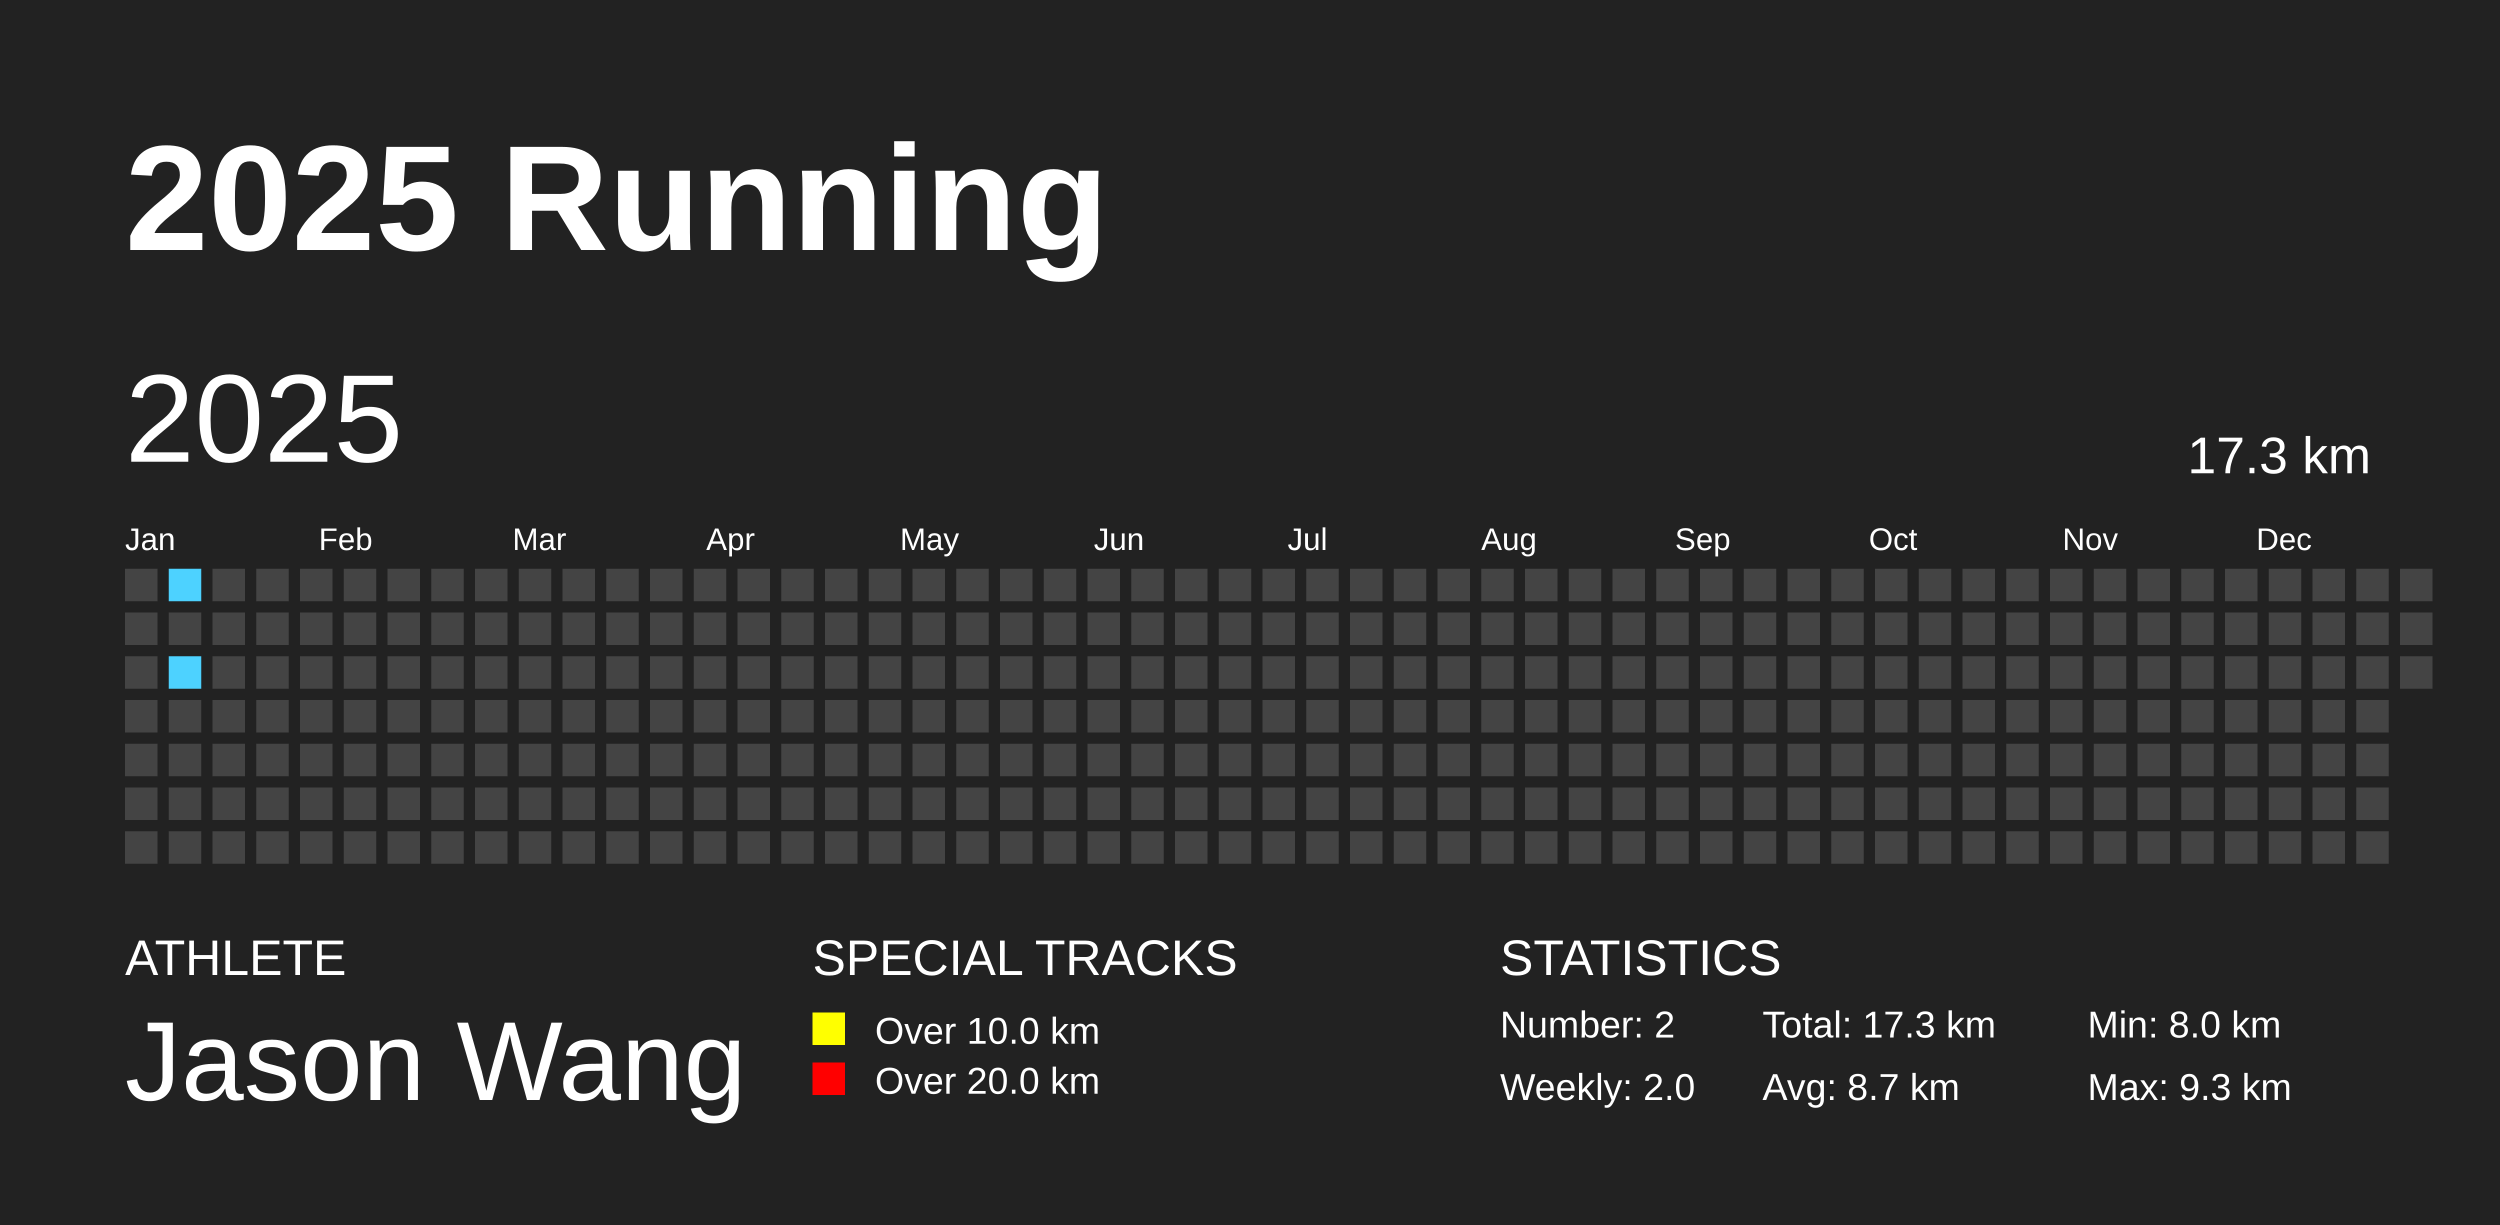
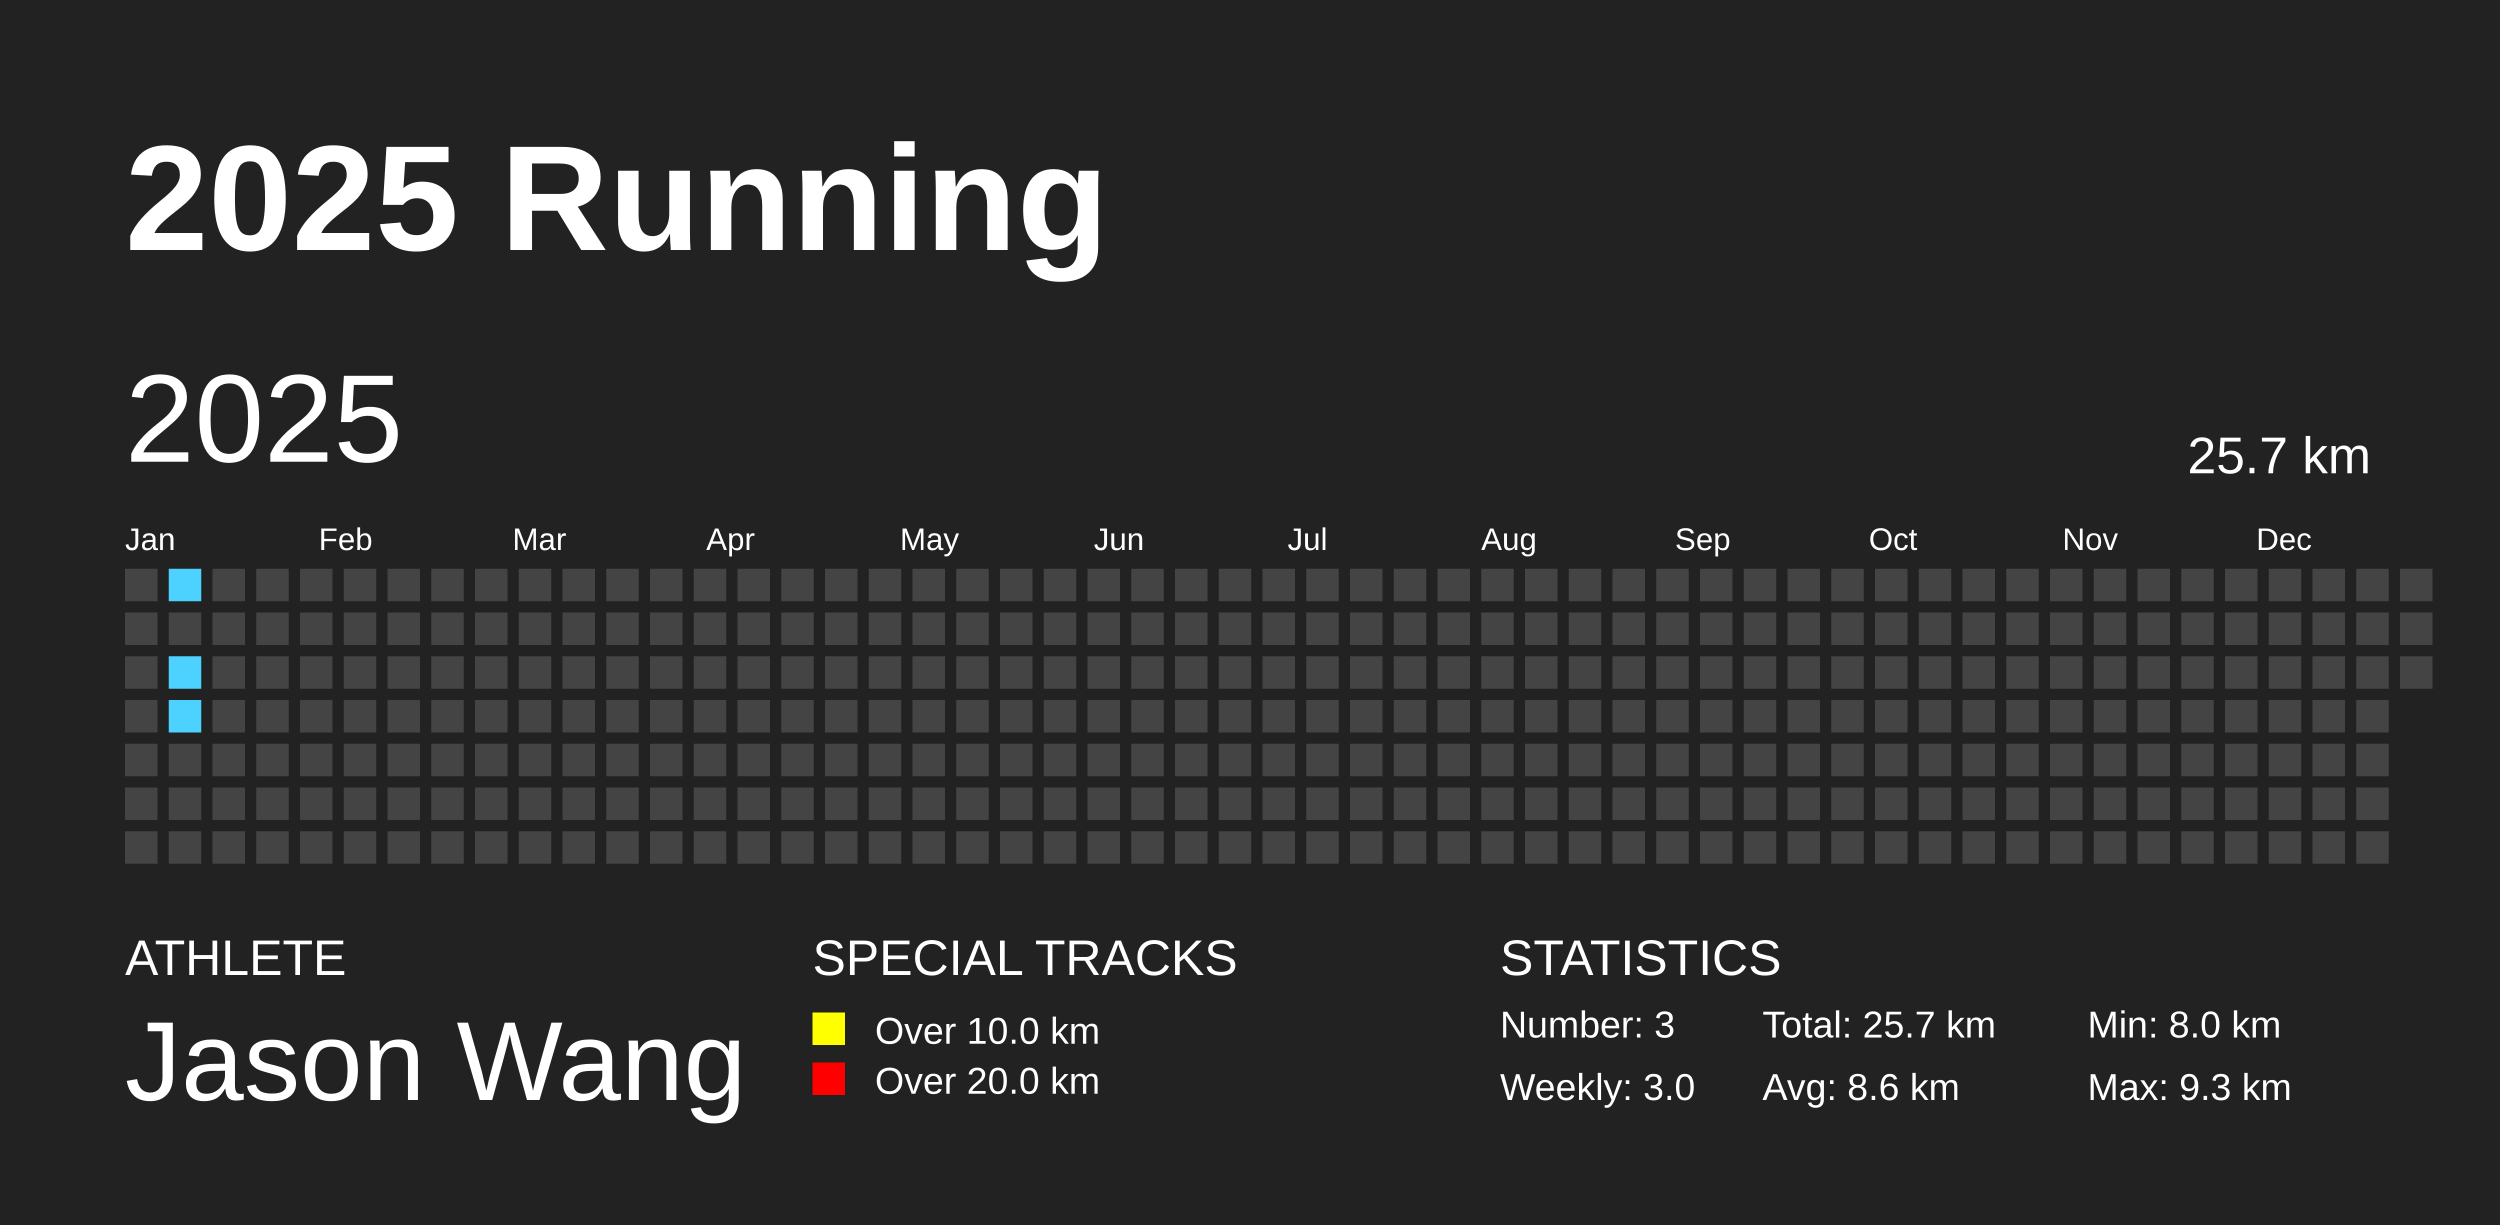
<svg xmlns="http://www.w3.org/2000/svg" baseProfile="full" height="98mm" version="1.1" viewBox="0,0,200,98" width="200mm">
  <defs />
  <rect fill="#222222" height="98" width="200" x="0" y="0" />
  <text fill="#FFFFFF" style="font-size:12px; font-family:Arial; font-weight:bold;" x="10" y="20">2025 Running</text>
  <text fill="#FFFFFF" style="font-size:4px; font-family:Arial" x="10" y="78">ATHLETE</text>
  <text fill="#FFFFFF" style="font-size:9px; font-family:Arial" x="10" y="88">Jason Wang</text>
  <text fill="#FFFFFF" style="font-size:4px; font-family:Arial" x="65" y="78">SPECIAL TRACKS</text>
  <rect fill="yellow" height="2.6" width="2.6" x="65" y="81" />
  <text fill="#FFFFFF" style="font-size:3px; font-family:Arial" x="70" y="83.5">Over 10.0 km</text>
  <rect fill="red" height="2.6" width="2.6" x="65" y="85" />
  <text fill="#FFFFFF" style="font-size:3px; font-family:Arial" x="70" y="87.5">Over 20.0 km</text>
  <text fill="#FFFFFF" style="font-size:4px; font-family:Arial" x="120" y="78">STATISTICS</text>
-   <text fill="#FFFFFF" style="font-size:3px; font-family:Arial" x="120" y="83">Number: 2</text>
-   <text fill="#FFFFFF" style="font-size:3px; font-family:Arial" x="120" y="88">Weekly: 2.0</text>
-   <text fill="#FFFFFF" style="font-size:3px; font-family:Arial" x="141" y="83">Total: 17.3 km</text>
-   <text fill="#FFFFFF" style="font-size:3px; font-family:Arial" x="141" y="88">Avg: 8.7 km</text>
+   <text fill="#FFFFFF" style="font-size:3px; font-family:Arial" x="120" y="83">Number: 3</text>
+   <text fill="#FFFFFF" style="font-size:3px; font-family:Arial" x="120" y="88">Weekly: 3.0</text>
+   <text fill="#FFFFFF" style="font-size:3px; font-family:Arial" x="141" y="83">Total: 25.7 km</text>
+   <text fill="#FFFFFF" style="font-size:3px; font-family:Arial" x="141" y="88">Avg: 8.6 km</text>
  <text fill="#FFFFFF" style="font-size:3px; font-family:Arial" x="167" y="83">Min: 8.0 km</text>
  <text fill="#FFFFFF" style="font-size:3px; font-family:Arial" x="167" y="88">Max: 9.3 km</text>
  <text dominant-baseline="hanging" fill="#FFFFFF" style="font-size:10.0px; font-family:Arial;" x="10" y="30">2025</text>
-   <text dominant-baseline="hanging" fill="#FFFFFF" style="font-size:4.125px; font-family:Arial;" x="175" y="35">17.3 km</text>
+   <text dominant-baseline="hanging" fill="#FFFFFF" style="font-size:4.125px; font-family:Arial;" x="175" y="35">25.7 km</text>
  <text fill="#FFFFFF" style="font-size:2.5px; font-family:Arial" x="10.0" y="44">Jan</text>
  <text fill="#FFFFFF" style="font-size:2.5px; font-family:Arial" x="25.5" y="44">Feb</text>
  <text fill="#FFFFFF" style="font-size:2.5px; font-family:Arial" x="41.0" y="44">Mar</text>
  <text fill="#FFFFFF" style="font-size:2.5px; font-family:Arial" x="56.5" y="44">Apr</text>
  <text fill="#FFFFFF" style="font-size:2.5px; font-family:Arial" x="72.0" y="44">May</text>
  <text fill="#FFFFFF" style="font-size:2.5px; font-family:Arial" x="87.5" y="44">Jun</text>
  <text fill="#FFFFFF" style="font-size:2.5px; font-family:Arial" x="103.0" y="44">Jul</text>
  <text fill="#FFFFFF" style="font-size:2.5px; font-family:Arial" x="118.5" y="44">Aug</text>
  <text fill="#FFFFFF" style="font-size:2.5px; font-family:Arial" x="134.0" y="44">Sep</text>
  <text fill="#FFFFFF" style="font-size:2.5px; font-family:Arial" x="149.5" y="44">Oct</text>
  <text fill="#FFFFFF" style="font-size:2.5px; font-family:Arial" x="165.0" y="44">Nov</text>
  <text fill="#FFFFFF" style="font-size:2.5px; font-family:Arial" x="180.5" y="44">Dec</text>
  <rect fill="#444444" height="2.6" width="2.6" x="10.0" y="45.5" />
  <rect fill="#444444" height="2.6" width="2.6" x="10.0" y="49.0" />
  <rect fill="#444444" height="2.6" width="2.6" x="10.0" y="52.5" />
  <rect fill="#444444" height="2.6" width="2.6" x="10.0" y="56.0" />
  <rect fill="#444444" height="2.6" width="2.6" x="10.0" y="59.5" />
  <rect fill="#444444" height="2.6" width="2.6" x="10.0" y="63.0" />
  <rect fill="#444444" height="2.6" width="2.6" x="10.0" y="66.5" />
  <rect fill="#4DD2FF" height="2.6" width="2.6" x="13.5" y="45.5" />
  <rect fill="#444444" height="2.6" width="2.6" x="13.5" y="49.0" />
  <rect fill="#4DD2FF" height="2.6" width="2.6" x="13.5" y="52.5" />
-   <rect fill="#444444" height="2.6" width="2.6" x="13.5" y="56.0" />
+   <rect fill="#4DD2FF" height="2.6" width="2.6" x="13.5" y="56.0" />
  <rect fill="#444444" height="2.6" width="2.6" x="13.5" y="59.5" />
  <rect fill="#444444" height="2.6" width="2.6" x="13.5" y="63.0" />
  <rect fill="#444444" height="2.6" width="2.6" x="13.5" y="66.5" />
  <rect fill="#444444" height="2.6" width="2.6" x="17.0" y="45.5" />
  <rect fill="#444444" height="2.6" width="2.6" x="17.0" y="49.0" />
  <rect fill="#444444" height="2.6" width="2.6" x="17.0" y="52.5" />
  <rect fill="#444444" height="2.6" width="2.6" x="17.0" y="56.0" />
  <rect fill="#444444" height="2.6" width="2.6" x="17.0" y="59.5" />
  <rect fill="#444444" height="2.6" width="2.6" x="17.0" y="63.0" />
  <rect fill="#444444" height="2.6" width="2.6" x="17.0" y="66.5" />
  <rect fill="#444444" height="2.6" width="2.6" x="20.5" y="45.5" />
  <rect fill="#444444" height="2.6" width="2.6" x="20.5" y="49.0" />
  <rect fill="#444444" height="2.6" width="2.6" x="20.5" y="52.5" />
  <rect fill="#444444" height="2.6" width="2.6" x="20.5" y="56.0" />
  <rect fill="#444444" height="2.6" width="2.6" x="20.5" y="59.5" />
  <rect fill="#444444" height="2.6" width="2.6" x="20.5" y="63.0" />
  <rect fill="#444444" height="2.6" width="2.6" x="20.5" y="66.5" />
  <rect fill="#444444" height="2.6" width="2.6" x="24.0" y="45.5" />
  <rect fill="#444444" height="2.6" width="2.6" x="24.0" y="49.0" />
  <rect fill="#444444" height="2.6" width="2.6" x="24.0" y="52.5" />
  <rect fill="#444444" height="2.6" width="2.6" x="24.0" y="56.0" />
  <rect fill="#444444" height="2.6" width="2.6" x="24.0" y="59.5" />
  <rect fill="#444444" height="2.6" width="2.6" x="24.0" y="63.0" />
  <rect fill="#444444" height="2.6" width="2.6" x="24.0" y="66.5" />
  <rect fill="#444444" height="2.6" width="2.6" x="27.5" y="45.5" />
  <rect fill="#444444" height="2.6" width="2.6" x="27.5" y="49.0" />
  <rect fill="#444444" height="2.6" width="2.6" x="27.5" y="52.5" />
  <rect fill="#444444" height="2.6" width="2.6" x="27.5" y="56.0" />
  <rect fill="#444444" height="2.6" width="2.6" x="27.5" y="59.5" />
  <rect fill="#444444" height="2.6" width="2.6" x="27.5" y="63.0" />
  <rect fill="#444444" height="2.6" width="2.6" x="27.5" y="66.5" />
  <rect fill="#444444" height="2.6" width="2.6" x="31.0" y="45.5" />
  <rect fill="#444444" height="2.6" width="2.6" x="31.0" y="49.0" />
  <rect fill="#444444" height="2.6" width="2.6" x="31.0" y="52.5" />
  <rect fill="#444444" height="2.6" width="2.6" x="31.0" y="56.0" />
  <rect fill="#444444" height="2.6" width="2.6" x="31.0" y="59.5" />
  <rect fill="#444444" height="2.6" width="2.6" x="31.0" y="63.0" />
  <rect fill="#444444" height="2.6" width="2.6" x="31.0" y="66.5" />
  <rect fill="#444444" height="2.6" width="2.6" x="34.5" y="45.5" />
  <rect fill="#444444" height="2.6" width="2.6" x="34.5" y="49.0" />
  <rect fill="#444444" height="2.6" width="2.6" x="34.5" y="52.5" />
  <rect fill="#444444" height="2.6" width="2.6" x="34.5" y="56.0" />
  <rect fill="#444444" height="2.6" width="2.6" x="34.5" y="59.5" />
  <rect fill="#444444" height="2.6" width="2.6" x="34.5" y="63.0" />
  <rect fill="#444444" height="2.6" width="2.6" x="34.5" y="66.5" />
  <rect fill="#444444" height="2.6" width="2.6" x="38.0" y="45.5" />
  <rect fill="#444444" height="2.6" width="2.6" x="38.0" y="49.0" />
  <rect fill="#444444" height="2.6" width="2.6" x="38.0" y="52.5" />
  <rect fill="#444444" height="2.6" width="2.6" x="38.0" y="56.0" />
  <rect fill="#444444" height="2.6" width="2.6" x="38.0" y="59.5" />
  <rect fill="#444444" height="2.6" width="2.6" x="38.0" y="63.0" />
  <rect fill="#444444" height="2.6" width="2.6" x="38.0" y="66.5" />
  <rect fill="#444444" height="2.6" width="2.6" x="41.5" y="45.5" />
  <rect fill="#444444" height="2.6" width="2.6" x="41.5" y="49.0" />
  <rect fill="#444444" height="2.6" width="2.6" x="41.5" y="52.5" />
  <rect fill="#444444" height="2.6" width="2.6" x="41.5" y="56.0" />
  <rect fill="#444444" height="2.6" width="2.6" x="41.5" y="59.5" />
  <rect fill="#444444" height="2.6" width="2.6" x="41.5" y="63.0" />
  <rect fill="#444444" height="2.6" width="2.6" x="41.5" y="66.5" />
  <rect fill="#444444" height="2.6" width="2.6" x="45.0" y="45.5" />
  <rect fill="#444444" height="2.6" width="2.6" x="45.0" y="49.0" />
  <rect fill="#444444" height="2.6" width="2.6" x="45.0" y="52.5" />
  <rect fill="#444444" height="2.6" width="2.6" x="45.0" y="56.0" />
  <rect fill="#444444" height="2.6" width="2.6" x="45.0" y="59.5" />
  <rect fill="#444444" height="2.6" width="2.6" x="45.0" y="63.0" />
  <rect fill="#444444" height="2.6" width="2.6" x="45.0" y="66.5" />
  <rect fill="#444444" height="2.6" width="2.6" x="48.5" y="45.5" />
  <rect fill="#444444" height="2.6" width="2.6" x="48.5" y="49.0" />
  <rect fill="#444444" height="2.6" width="2.6" x="48.5" y="52.5" />
  <rect fill="#444444" height="2.6" width="2.6" x="48.5" y="56.0" />
  <rect fill="#444444" height="2.6" width="2.6" x="48.5" y="59.5" />
  <rect fill="#444444" height="2.6" width="2.6" x="48.5" y="63.0" />
  <rect fill="#444444" height="2.6" width="2.6" x="48.5" y="66.5" />
  <rect fill="#444444" height="2.6" width="2.6" x="52.0" y="45.5" />
  <rect fill="#444444" height="2.6" width="2.6" x="52.0" y="49.0" />
  <rect fill="#444444" height="2.6" width="2.6" x="52.0" y="52.5" />
  <rect fill="#444444" height="2.6" width="2.6" x="52.0" y="56.0" />
  <rect fill="#444444" height="2.6" width="2.6" x="52.0" y="59.5" />
  <rect fill="#444444" height="2.6" width="2.6" x="52.0" y="63.0" />
  <rect fill="#444444" height="2.6" width="2.6" x="52.0" y="66.5" />
  <rect fill="#444444" height="2.6" width="2.6" x="55.5" y="45.5" />
  <rect fill="#444444" height="2.6" width="2.6" x="55.5" y="49.0" />
  <rect fill="#444444" height="2.6" width="2.6" x="55.5" y="52.5" />
  <rect fill="#444444" height="2.6" width="2.6" x="55.5" y="56.0" />
  <rect fill="#444444" height="2.6" width="2.6" x="55.5" y="59.5" />
  <rect fill="#444444" height="2.6" width="2.6" x="55.5" y="63.0" />
  <rect fill="#444444" height="2.6" width="2.6" x="55.5" y="66.5" />
  <rect fill="#444444" height="2.6" width="2.6" x="59.0" y="45.5" />
  <rect fill="#444444" height="2.6" width="2.6" x="59.0" y="49.0" />
  <rect fill="#444444" height="2.6" width="2.6" x="59.0" y="52.5" />
  <rect fill="#444444" height="2.6" width="2.6" x="59.0" y="56.0" />
  <rect fill="#444444" height="2.6" width="2.6" x="59.0" y="59.5" />
  <rect fill="#444444" height="2.6" width="2.6" x="59.0" y="63.0" />
  <rect fill="#444444" height="2.6" width="2.6" x="59.0" y="66.5" />
  <rect fill="#444444" height="2.6" width="2.6" x="62.5" y="45.5" />
  <rect fill="#444444" height="2.6" width="2.6" x="62.5" y="49.0" />
  <rect fill="#444444" height="2.6" width="2.6" x="62.5" y="52.5" />
  <rect fill="#444444" height="2.6" width="2.6" x="62.5" y="56.0" />
  <rect fill="#444444" height="2.6" width="2.6" x="62.5" y="59.5" />
  <rect fill="#444444" height="2.6" width="2.6" x="62.5" y="63.0" />
  <rect fill="#444444" height="2.6" width="2.6" x="62.5" y="66.5" />
  <rect fill="#444444" height="2.6" width="2.6" x="66.0" y="45.5" />
  <rect fill="#444444" height="2.6" width="2.6" x="66.0" y="49.0" />
  <rect fill="#444444" height="2.6" width="2.6" x="66.0" y="52.5" />
  <rect fill="#444444" height="2.6" width="2.6" x="66.0" y="56.0" />
  <rect fill="#444444" height="2.6" width="2.6" x="66.0" y="59.5" />
  <rect fill="#444444" height="2.6" width="2.6" x="66.0" y="63.0" />
  <rect fill="#444444" height="2.6" width="2.6" x="66.0" y="66.5" />
  <rect fill="#444444" height="2.6" width="2.6" x="69.5" y="45.5" />
  <rect fill="#444444" height="2.6" width="2.6" x="69.5" y="49.0" />
  <rect fill="#444444" height="2.6" width="2.6" x="69.5" y="52.5" />
  <rect fill="#444444" height="2.6" width="2.6" x="69.5" y="56.0" />
  <rect fill="#444444" height="2.6" width="2.6" x="69.5" y="59.5" />
  <rect fill="#444444" height="2.6" width="2.6" x="69.5" y="63.0" />
  <rect fill="#444444" height="2.6" width="2.6" x="69.5" y="66.5" />
  <rect fill="#444444" height="2.6" width="2.6" x="73.0" y="45.5" />
  <rect fill="#444444" height="2.6" width="2.6" x="73.0" y="49.0" />
  <rect fill="#444444" height="2.6" width="2.6" x="73.0" y="52.5" />
  <rect fill="#444444" height="2.6" width="2.6" x="73.0" y="56.0" />
  <rect fill="#444444" height="2.6" width="2.6" x="73.0" y="59.5" />
  <rect fill="#444444" height="2.6" width="2.6" x="73.0" y="63.0" />
  <rect fill="#444444" height="2.6" width="2.6" x="73.0" y="66.5" />
  <rect fill="#444444" height="2.6" width="2.6" x="76.5" y="45.5" />
  <rect fill="#444444" height="2.6" width="2.6" x="76.5" y="49.0" />
  <rect fill="#444444" height="2.6" width="2.6" x="76.5" y="52.5" />
  <rect fill="#444444" height="2.6" width="2.6" x="76.5" y="56.0" />
  <rect fill="#444444" height="2.6" width="2.6" x="76.5" y="59.5" />
  <rect fill="#444444" height="2.6" width="2.6" x="76.5" y="63.0" />
  <rect fill="#444444" height="2.6" width="2.6" x="76.5" y="66.5" />
  <rect fill="#444444" height="2.6" width="2.6" x="80.0" y="45.5" />
  <rect fill="#444444" height="2.6" width="2.6" x="80.0" y="49.0" />
  <rect fill="#444444" height="2.6" width="2.6" x="80.0" y="52.5" />
  <rect fill="#444444" height="2.6" width="2.6" x="80.0" y="56.0" />
  <rect fill="#444444" height="2.6" width="2.6" x="80.0" y="59.5" />
  <rect fill="#444444" height="2.6" width="2.6" x="80.0" y="63.0" />
  <rect fill="#444444" height="2.6" width="2.6" x="80.0" y="66.5" />
  <rect fill="#444444" height="2.6" width="2.6" x="83.5" y="45.5" />
  <rect fill="#444444" height="2.6" width="2.6" x="83.5" y="49.0" />
  <rect fill="#444444" height="2.6" width="2.6" x="83.5" y="52.5" />
  <rect fill="#444444" height="2.6" width="2.6" x="83.5" y="56.0" />
  <rect fill="#444444" height="2.6" width="2.6" x="83.5" y="59.5" />
  <rect fill="#444444" height="2.6" width="2.6" x="83.5" y="63.0" />
  <rect fill="#444444" height="2.6" width="2.6" x="83.5" y="66.5" />
  <rect fill="#444444" height="2.6" width="2.6" x="87.0" y="45.5" />
  <rect fill="#444444" height="2.6" width="2.6" x="87.0" y="49.0" />
  <rect fill="#444444" height="2.6" width="2.6" x="87.0" y="52.5" />
  <rect fill="#444444" height="2.6" width="2.6" x="87.0" y="56.0" />
  <rect fill="#444444" height="2.6" width="2.6" x="87.0" y="59.5" />
  <rect fill="#444444" height="2.6" width="2.6" x="87.0" y="63.0" />
  <rect fill="#444444" height="2.6" width="2.6" x="87.0" y="66.5" />
  <rect fill="#444444" height="2.6" width="2.6" x="90.5" y="45.5" />
  <rect fill="#444444" height="2.6" width="2.6" x="90.5" y="49.0" />
  <rect fill="#444444" height="2.6" width="2.6" x="90.5" y="52.5" />
  <rect fill="#444444" height="2.6" width="2.6" x="90.5" y="56.0" />
  <rect fill="#444444" height="2.6" width="2.6" x="90.5" y="59.5" />
  <rect fill="#444444" height="2.6" width="2.6" x="90.5" y="63.0" />
  <rect fill="#444444" height="2.6" width="2.6" x="90.5" y="66.5" />
  <rect fill="#444444" height="2.6" width="2.6" x="94.0" y="45.5" />
  <rect fill="#444444" height="2.6" width="2.6" x="94.0" y="49.0" />
  <rect fill="#444444" height="2.6" width="2.6" x="94.0" y="52.5" />
  <rect fill="#444444" height="2.6" width="2.6" x="94.0" y="56.0" />
  <rect fill="#444444" height="2.6" width="2.6" x="94.0" y="59.5" />
  <rect fill="#444444" height="2.6" width="2.6" x="94.0" y="63.0" />
  <rect fill="#444444" height="2.6" width="2.6" x="94.0" y="66.5" />
  <rect fill="#444444" height="2.6" width="2.6" x="97.5" y="45.5" />
  <rect fill="#444444" height="2.6" width="2.6" x="97.5" y="49.0" />
  <rect fill="#444444" height="2.6" width="2.6" x="97.5" y="52.5" />
  <rect fill="#444444" height="2.6" width="2.6" x="97.5" y="56.0" />
  <rect fill="#444444" height="2.6" width="2.6" x="97.5" y="59.5" />
  <rect fill="#444444" height="2.6" width="2.6" x="97.5" y="63.0" />
  <rect fill="#444444" height="2.6" width="2.6" x="97.5" y="66.5" />
  <rect fill="#444444" height="2.6" width="2.6" x="101.0" y="45.5" />
  <rect fill="#444444" height="2.6" width="2.6" x="101.0" y="49.0" />
  <rect fill="#444444" height="2.6" width="2.6" x="101.0" y="52.5" />
  <rect fill="#444444" height="2.6" width="2.6" x="101.0" y="56.0" />
  <rect fill="#444444" height="2.6" width="2.6" x="101.0" y="59.5" />
  <rect fill="#444444" height="2.6" width="2.6" x="101.0" y="63.0" />
  <rect fill="#444444" height="2.6" width="2.6" x="101.0" y="66.5" />
  <rect fill="#444444" height="2.6" width="2.6" x="104.5" y="45.5" />
  <rect fill="#444444" height="2.6" width="2.6" x="104.5" y="49.0" />
  <rect fill="#444444" height="2.6" width="2.6" x="104.5" y="52.5" />
  <rect fill="#444444" height="2.6" width="2.6" x="104.5" y="56.0" />
  <rect fill="#444444" height="2.6" width="2.6" x="104.5" y="59.5" />
  <rect fill="#444444" height="2.6" width="2.6" x="104.5" y="63.0" />
  <rect fill="#444444" height="2.6" width="2.6" x="104.5" y="66.5" />
  <rect fill="#444444" height="2.6" width="2.6" x="108.0" y="45.5" />
  <rect fill="#444444" height="2.6" width="2.6" x="108.0" y="49.0" />
  <rect fill="#444444" height="2.6" width="2.6" x="108.0" y="52.5" />
  <rect fill="#444444" height="2.6" width="2.6" x="108.0" y="56.0" />
  <rect fill="#444444" height="2.6" width="2.6" x="108.0" y="59.5" />
  <rect fill="#444444" height="2.6" width="2.6" x="108.0" y="63.0" />
  <rect fill="#444444" height="2.6" width="2.6" x="108.0" y="66.5" />
  <rect fill="#444444" height="2.6" width="2.6" x="111.5" y="45.5" />
  <rect fill="#444444" height="2.6" width="2.6" x="111.5" y="49.0" />
  <rect fill="#444444" height="2.6" width="2.6" x="111.5" y="52.5" />
  <rect fill="#444444" height="2.6" width="2.6" x="111.5" y="56.0" />
  <rect fill="#444444" height="2.6" width="2.6" x="111.5" y="59.5" />
  <rect fill="#444444" height="2.6" width="2.6" x="111.5" y="63.0" />
  <rect fill="#444444" height="2.6" width="2.6" x="111.5" y="66.5" />
  <rect fill="#444444" height="2.6" width="2.6" x="115.0" y="45.5" />
  <rect fill="#444444" height="2.6" width="2.6" x="115.0" y="49.0" />
  <rect fill="#444444" height="2.6" width="2.6" x="115.0" y="52.5" />
  <rect fill="#444444" height="2.6" width="2.6" x="115.0" y="56.0" />
  <rect fill="#444444" height="2.6" width="2.6" x="115.0" y="59.5" />
  <rect fill="#444444" height="2.6" width="2.6" x="115.0" y="63.0" />
  <rect fill="#444444" height="2.6" width="2.6" x="115.0" y="66.5" />
  <rect fill="#444444" height="2.6" width="2.6" x="118.5" y="45.5" />
  <rect fill="#444444" height="2.6" width="2.6" x="118.5" y="49.0" />
  <rect fill="#444444" height="2.6" width="2.6" x="118.5" y="52.5" />
  <rect fill="#444444" height="2.6" width="2.6" x="118.5" y="56.0" />
  <rect fill="#444444" height="2.6" width="2.6" x="118.5" y="59.5" />
  <rect fill="#444444" height="2.6" width="2.6" x="118.5" y="63.0" />
  <rect fill="#444444" height="2.6" width="2.6" x="118.5" y="66.5" />
  <rect fill="#444444" height="2.6" width="2.6" x="122.0" y="45.5" />
  <rect fill="#444444" height="2.6" width="2.6" x="122.0" y="49.0" />
  <rect fill="#444444" height="2.6" width="2.6" x="122.0" y="52.5" />
  <rect fill="#444444" height="2.6" width="2.6" x="122.0" y="56.0" />
  <rect fill="#444444" height="2.6" width="2.6" x="122.0" y="59.5" />
  <rect fill="#444444" height="2.6" width="2.6" x="122.0" y="63.0" />
  <rect fill="#444444" height="2.6" width="2.6" x="122.0" y="66.5" />
  <rect fill="#444444" height="2.6" width="2.6" x="125.5" y="45.5" />
  <rect fill="#444444" height="2.6" width="2.6" x="125.5" y="49.0" />
  <rect fill="#444444" height="2.6" width="2.6" x="125.5" y="52.5" />
  <rect fill="#444444" height="2.6" width="2.6" x="125.5" y="56.0" />
  <rect fill="#444444" height="2.6" width="2.6" x="125.5" y="59.5" />
  <rect fill="#444444" height="2.6" width="2.6" x="125.5" y="63.0" />
  <rect fill="#444444" height="2.6" width="2.6" x="125.5" y="66.5" />
  <rect fill="#444444" height="2.6" width="2.6" x="129.0" y="45.5" />
  <rect fill="#444444" height="2.6" width="2.6" x="129.0" y="49.0" />
  <rect fill="#444444" height="2.6" width="2.6" x="129.0" y="52.5" />
  <rect fill="#444444" height="2.6" width="2.6" x="129.0" y="56.0" />
  <rect fill="#444444" height="2.6" width="2.6" x="129.0" y="59.5" />
  <rect fill="#444444" height="2.6" width="2.6" x="129.0" y="63.0" />
  <rect fill="#444444" height="2.6" width="2.6" x="129.0" y="66.5" />
  <rect fill="#444444" height="2.6" width="2.6" x="132.5" y="45.5" />
  <rect fill="#444444" height="2.6" width="2.6" x="132.5" y="49.0" />
  <rect fill="#444444" height="2.6" width="2.6" x="132.5" y="52.5" />
  <rect fill="#444444" height="2.6" width="2.6" x="132.5" y="56.0" />
  <rect fill="#444444" height="2.6" width="2.6" x="132.5" y="59.5" />
  <rect fill="#444444" height="2.6" width="2.6" x="132.5" y="63.0" />
  <rect fill="#444444" height="2.6" width="2.6" x="132.5" y="66.5" />
  <rect fill="#444444" height="2.6" width="2.6" x="136.0" y="45.5" />
  <rect fill="#444444" height="2.6" width="2.6" x="136.0" y="49.0" />
  <rect fill="#444444" height="2.6" width="2.6" x="136.0" y="52.5" />
  <rect fill="#444444" height="2.6" width="2.6" x="136.0" y="56.0" />
  <rect fill="#444444" height="2.6" width="2.6" x="136.0" y="59.5" />
  <rect fill="#444444" height="2.6" width="2.6" x="136.0" y="63.0" />
  <rect fill="#444444" height="2.6" width="2.6" x="136.0" y="66.5" />
  <rect fill="#444444" height="2.6" width="2.6" x="139.5" y="45.5" />
  <rect fill="#444444" height="2.6" width="2.6" x="139.5" y="49.0" />
  <rect fill="#444444" height="2.6" width="2.6" x="139.5" y="52.5" />
  <rect fill="#444444" height="2.6" width="2.6" x="139.5" y="56.0" />
  <rect fill="#444444" height="2.6" width="2.6" x="139.5" y="59.5" />
  <rect fill="#444444" height="2.6" width="2.6" x="139.5" y="63.0" />
  <rect fill="#444444" height="2.6" width="2.6" x="139.5" y="66.5" />
  <rect fill="#444444" height="2.6" width="2.6" x="143.0" y="45.5" />
  <rect fill="#444444" height="2.6" width="2.6" x="143.0" y="49.0" />
  <rect fill="#444444" height="2.6" width="2.6" x="143.0" y="52.5" />
  <rect fill="#444444" height="2.6" width="2.6" x="143.0" y="56.0" />
  <rect fill="#444444" height="2.6" width="2.6" x="143.0" y="59.5" />
  <rect fill="#444444" height="2.6" width="2.6" x="143.0" y="63.0" />
  <rect fill="#444444" height="2.6" width="2.6" x="143.0" y="66.5" />
  <rect fill="#444444" height="2.6" width="2.6" x="146.5" y="45.5" />
  <rect fill="#444444" height="2.6" width="2.6" x="146.5" y="49.0" />
  <rect fill="#444444" height="2.6" width="2.6" x="146.5" y="52.5" />
  <rect fill="#444444" height="2.6" width="2.6" x="146.5" y="56.0" />
  <rect fill="#444444" height="2.6" width="2.6" x="146.5" y="59.5" />
  <rect fill="#444444" height="2.6" width="2.6" x="146.5" y="63.0" />
  <rect fill="#444444" height="2.6" width="2.6" x="146.5" y="66.5" />
  <rect fill="#444444" height="2.6" width="2.6" x="150.0" y="45.5" />
  <rect fill="#444444" height="2.6" width="2.6" x="150.0" y="49.0" />
  <rect fill="#444444" height="2.6" width="2.6" x="150.0" y="52.5" />
  <rect fill="#444444" height="2.6" width="2.6" x="150.0" y="56.0" />
  <rect fill="#444444" height="2.6" width="2.6" x="150.0" y="59.5" />
  <rect fill="#444444" height="2.6" width="2.6" x="150.0" y="63.0" />
  <rect fill="#444444" height="2.6" width="2.6" x="150.0" y="66.5" />
  <rect fill="#444444" height="2.6" width="2.6" x="153.5" y="45.5" />
  <rect fill="#444444" height="2.6" width="2.6" x="153.5" y="49.0" />
  <rect fill="#444444" height="2.6" width="2.6" x="153.5" y="52.5" />
  <rect fill="#444444" height="2.6" width="2.6" x="153.5" y="56.0" />
  <rect fill="#444444" height="2.6" width="2.6" x="153.5" y="59.5" />
  <rect fill="#444444" height="2.6" width="2.6" x="153.5" y="63.0" />
  <rect fill="#444444" height="2.6" width="2.6" x="153.5" y="66.5" />
  <rect fill="#444444" height="2.6" width="2.6" x="157.0" y="45.5" />
  <rect fill="#444444" height="2.6" width="2.6" x="157.0" y="49.0" />
  <rect fill="#444444" height="2.6" width="2.6" x="157.0" y="52.5" />
  <rect fill="#444444" height="2.6" width="2.6" x="157.0" y="56.0" />
  <rect fill="#444444" height="2.6" width="2.6" x="157.0" y="59.5" />
  <rect fill="#444444" height="2.6" width="2.6" x="157.0" y="63.0" />
  <rect fill="#444444" height="2.6" width="2.6" x="157.0" y="66.5" />
  <rect fill="#444444" height="2.6" width="2.6" x="160.5" y="45.5" />
  <rect fill="#444444" height="2.6" width="2.6" x="160.5" y="49.0" />
  <rect fill="#444444" height="2.6" width="2.6" x="160.5" y="52.5" />
  <rect fill="#444444" height="2.6" width="2.6" x="160.5" y="56.0" />
  <rect fill="#444444" height="2.6" width="2.6" x="160.5" y="59.5" />
  <rect fill="#444444" height="2.6" width="2.6" x="160.5" y="63.0" />
  <rect fill="#444444" height="2.6" width="2.6" x="160.5" y="66.5" />
  <rect fill="#444444" height="2.6" width="2.6" x="164.0" y="45.5" />
  <rect fill="#444444" height="2.6" width="2.6" x="164.0" y="49.0" />
  <rect fill="#444444" height="2.6" width="2.6" x="164.0" y="52.5" />
  <rect fill="#444444" height="2.6" width="2.6" x="164.0" y="56.0" />
  <rect fill="#444444" height="2.6" width="2.6" x="164.0" y="59.5" />
  <rect fill="#444444" height="2.6" width="2.6" x="164.0" y="63.0" />
  <rect fill="#444444" height="2.6" width="2.6" x="164.0" y="66.5" />
  <rect fill="#444444" height="2.6" width="2.6" x="167.5" y="45.5" />
  <rect fill="#444444" height="2.6" width="2.6" x="167.5" y="49.0" />
  <rect fill="#444444" height="2.6" width="2.6" x="167.5" y="52.5" />
  <rect fill="#444444" height="2.6" width="2.6" x="167.5" y="56.0" />
  <rect fill="#444444" height="2.6" width="2.6" x="167.5" y="59.5" />
  <rect fill="#444444" height="2.6" width="2.6" x="167.5" y="63.0" />
  <rect fill="#444444" height="2.6" width="2.6" x="167.5" y="66.5" />
  <rect fill="#444444" height="2.6" width="2.6" x="171.0" y="45.5" />
  <rect fill="#444444" height="2.6" width="2.6" x="171.0" y="49.0" />
  <rect fill="#444444" height="2.6" width="2.6" x="171.0" y="52.5" />
  <rect fill="#444444" height="2.6" width="2.6" x="171.0" y="56.0" />
  <rect fill="#444444" height="2.6" width="2.6" x="171.0" y="59.5" />
  <rect fill="#444444" height="2.6" width="2.6" x="171.0" y="63.0" />
  <rect fill="#444444" height="2.6" width="2.6" x="171.0" y="66.5" />
  <rect fill="#444444" height="2.6" width="2.6" x="174.5" y="45.5" />
  <rect fill="#444444" height="2.6" width="2.6" x="174.5" y="49.0" />
  <rect fill="#444444" height="2.6" width="2.6" x="174.5" y="52.5" />
  <rect fill="#444444" height="2.6" width="2.6" x="174.5" y="56.0" />
  <rect fill="#444444" height="2.6" width="2.6" x="174.5" y="59.5" />
  <rect fill="#444444" height="2.6" width="2.6" x="174.5" y="63.0" />
  <rect fill="#444444" height="2.6" width="2.6" x="174.5" y="66.5" />
  <rect fill="#444444" height="2.6" width="2.6" x="178.0" y="45.5" />
  <rect fill="#444444" height="2.6" width="2.6" x="178.0" y="49.0" />
  <rect fill="#444444" height="2.6" width="2.6" x="178.0" y="52.5" />
  <rect fill="#444444" height="2.6" width="2.6" x="178.0" y="56.0" />
  <rect fill="#444444" height="2.6" width="2.6" x="178.0" y="59.5" />
  <rect fill="#444444" height="2.6" width="2.6" x="178.0" y="63.0" />
  <rect fill="#444444" height="2.6" width="2.6" x="178.0" y="66.5" />
  <rect fill="#444444" height="2.6" width="2.6" x="181.5" y="45.5" />
  <rect fill="#444444" height="2.6" width="2.6" x="181.5" y="49.0" />
  <rect fill="#444444" height="2.6" width="2.6" x="181.5" y="52.5" />
  <rect fill="#444444" height="2.6" width="2.6" x="181.5" y="56.0" />
  <rect fill="#444444" height="2.6" width="2.6" x="181.5" y="59.5" />
  <rect fill="#444444" height="2.6" width="2.6" x="181.5" y="63.0" />
  <rect fill="#444444" height="2.6" width="2.6" x="181.5" y="66.5" />
  <rect fill="#444444" height="2.6" width="2.6" x="185.0" y="45.5" />
  <rect fill="#444444" height="2.6" width="2.6" x="185.0" y="49.0" />
  <rect fill="#444444" height="2.6" width="2.6" x="185.0" y="52.5" />
  <rect fill="#444444" height="2.6" width="2.6" x="185.0" y="56.0" />
  <rect fill="#444444" height="2.6" width="2.6" x="185.0" y="59.5" />
  <rect fill="#444444" height="2.6" width="2.6" x="185.0" y="63.0" />
  <rect fill="#444444" height="2.6" width="2.6" x="185.0" y="66.5" />
  <rect fill="#444444" height="2.6" width="2.6" x="188.5" y="45.5" />
  <rect fill="#444444" height="2.6" width="2.6" x="188.5" y="49.0" />
  <rect fill="#444444" height="2.6" width="2.6" x="188.5" y="52.5" />
  <rect fill="#444444" height="2.6" width="2.6" x="188.5" y="56.0" />
  <rect fill="#444444" height="2.6" width="2.6" x="188.5" y="59.5" />
  <rect fill="#444444" height="2.6" width="2.6" x="188.5" y="63.0" />
  <rect fill="#444444" height="2.6" width="2.6" x="188.5" y="66.5" />
  <rect fill="#444444" height="2.6" width="2.6" x="192.0" y="45.5" />
  <rect fill="#444444" height="2.6" width="2.6" x="192.0" y="49.0" />
  <rect fill="#444444" height="2.6" width="2.6" x="192.0" y="52.5" />
</svg>
